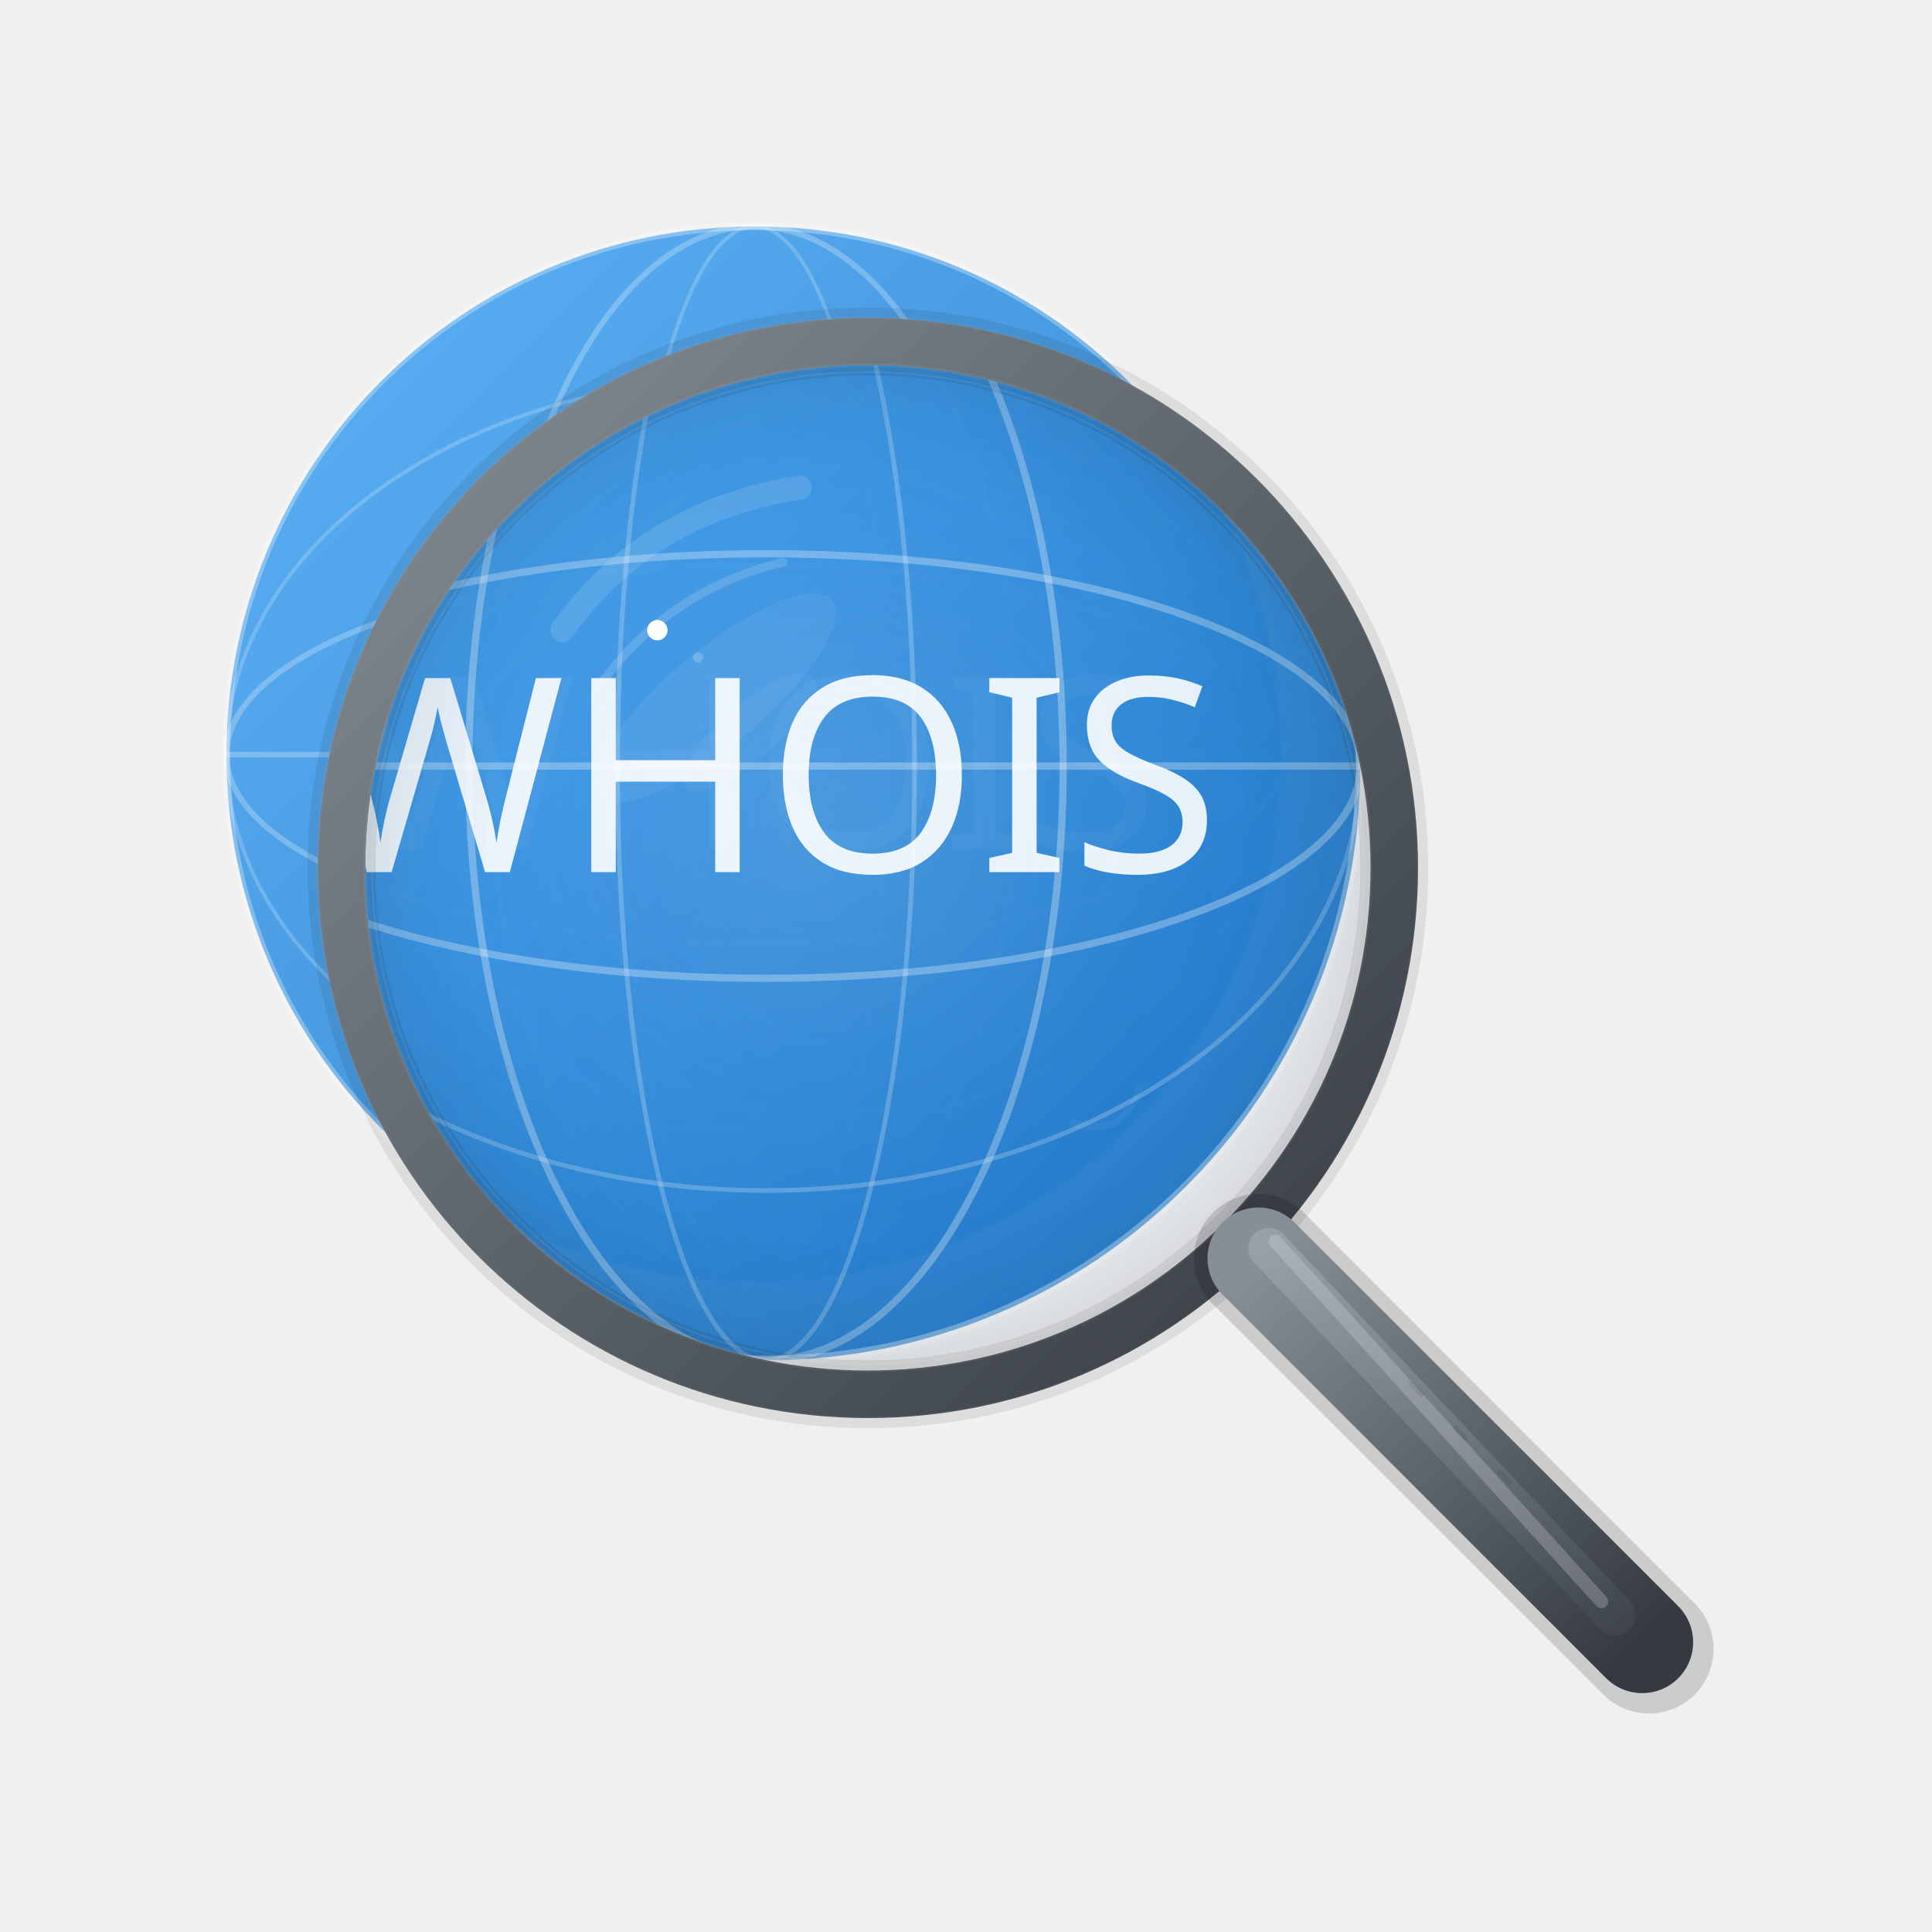
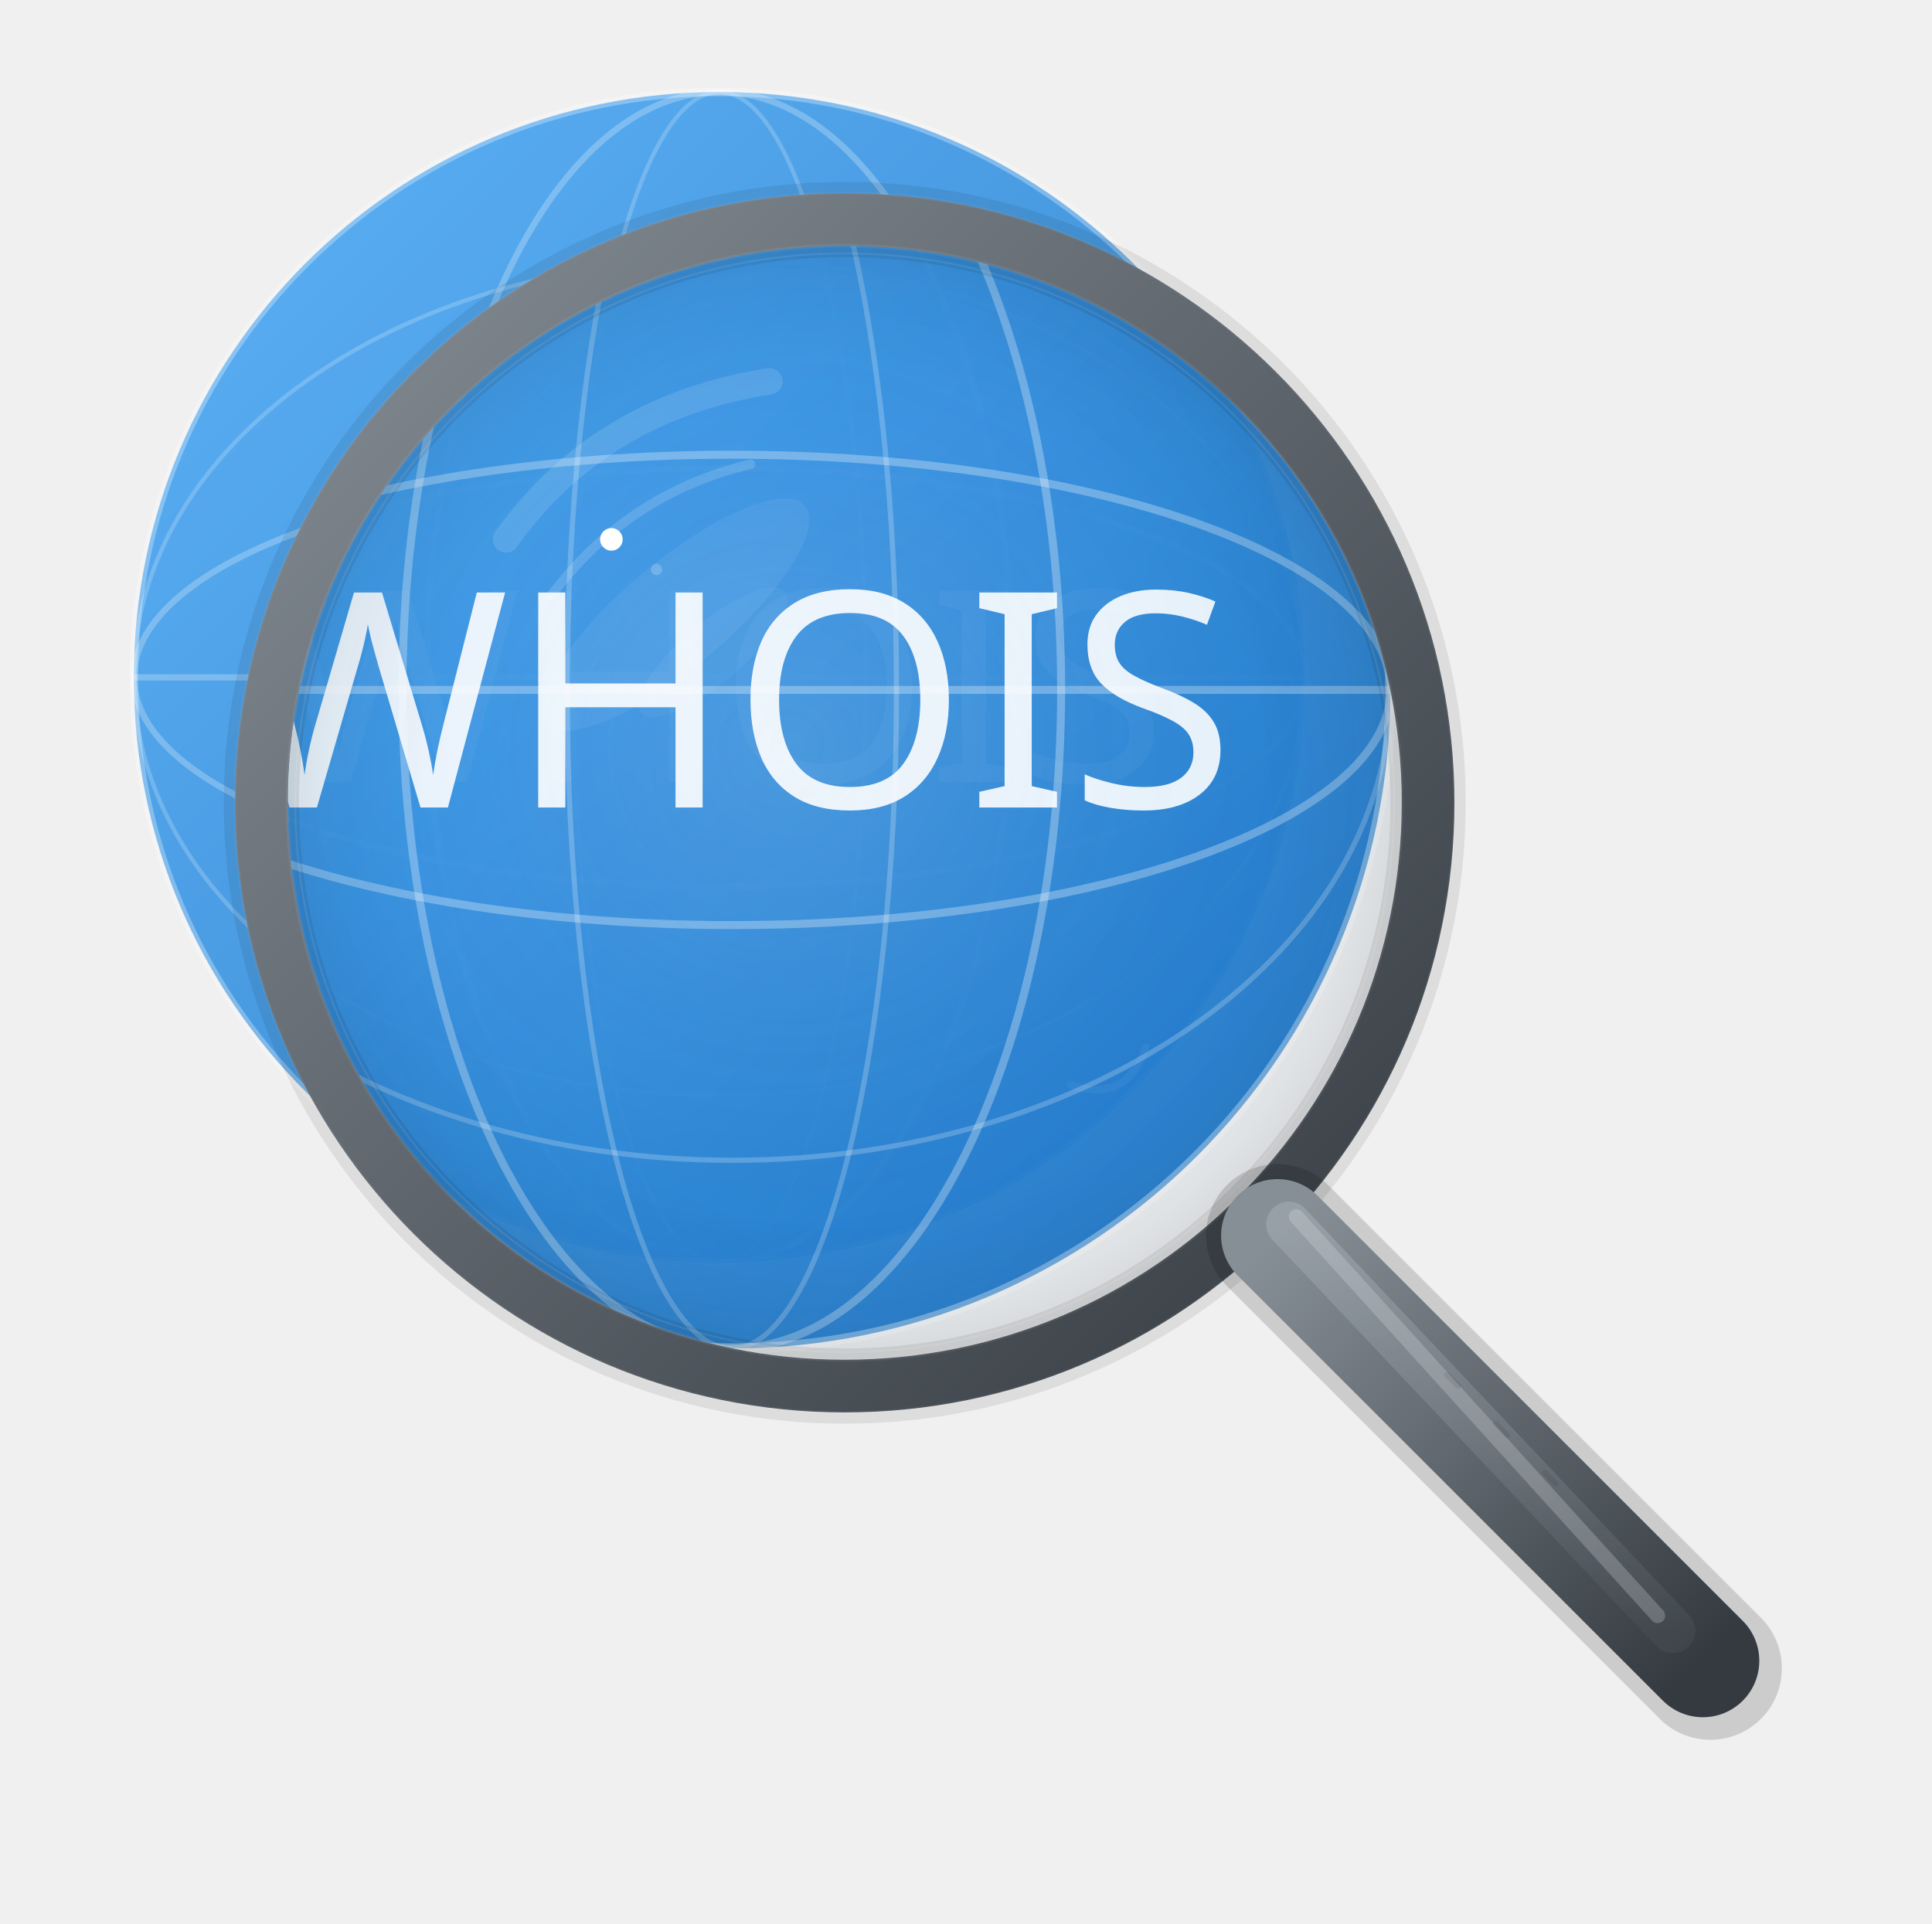
- <svg xmlns="http://www.w3.org/2000/svg" viewBox="0 0 512 512" width="100%" height="100%" preserveAspectRatio="xMidYMid meet">
+ <svg xmlns="http://www.w3.org/2000/svg" viewBox="28 38 462 460" width="100%" height="100%" preserveAspectRatio="xMidYMid meet">
  <defs>
    <linearGradient id="globeGrad" x1="0%" y1="0%" x2="100%" y2="100%">
      <stop offset="0%" style="stop-color:#4dabf7;stop-opacity:1" />
      <stop offset="100%" style="stop-color:#1971c2;stop-opacity:1" />
    </linearGradient>
    <linearGradient id="handleGrad" x1="0%" y1="0%" x2="100%" y2="100%">
      <stop offset="0%" style="stop-color:#868e96" />
      <stop offset="100%" style="stop-color:#343a40" />
    </linearGradient>
    <linearGradient id="handleHL" x1="0%" y1="0%" x2="0%" y2="100%">
      <stop offset="0%" style="stop-color:#adb5bd" />
      <stop offset="50%" style="stop-color:#868e96" />
      <stop offset="100%" style="stop-color:#495057" />
    </linearGradient>
    <radialGradient id="glassBase" cx="45%" cy="45%" r="55%">
      <stop offset="0%" style="stop-color:#ffffff;stop-opacity:0.12" />
      <stop offset="50%" style="stop-color:#dbe4ff;stop-opacity:0.05" />
      <stop offset="100%" style="stop-color:#1971c2;stop-opacity:0.03" />
    </radialGradient>
    <radialGradient id="glassEdge" cx="50%" cy="50%" r="50%">
      <stop offset="75%" style="stop-color:transparent" />
      <stop offset="92%" style="stop-color:rgba(0,0,0,0.04)" />
      <stop offset="100%" style="stop-color:rgba(0,0,0,0.08)" />
    </radialGradient>
    <linearGradient id="reflGrad" x1="0%" y1="0%" x2="100%" y2="100%">
      <stop offset="0%" style="stop-color:#fff;stop-opacity:0" />
      <stop offset="25%" style="stop-color:#fff;stop-opacity:0.4" />
      <stop offset="75%" style="stop-color:#fff;stop-opacity:0.4" />
      <stop offset="100%" style="stop-color:#fff;stop-opacity:0" />
    </linearGradient>
    <style>
      /* Magnifying glass searching motion — smooth figure-8 loop */
      @keyframes search {
        0%    { transform: translate(0, 0); }
        6.25% { transform: translate(14px, -8px); }
        12.5% { transform: translate(25px, -12px); }
        18.75%{ transform: translate(30px, -4px); }
        25%   { transform: translate(28px, 8px); }
        31.25%{ transform: translate(18px, 20px); }
        37.5% { transform: translate(5px, 26px); }
        43.75%{ transform: translate(-8px, 24px); }
        50%   { transform: translate(-18px, 16px); }
        56.25%{ transform: translate(-24px, 4px); }
        62.5% { transform: translate(-22px, -8px); }
        68.75%{ transform: translate(-16px, -16px); }
        75%   { transform: translate(-6px, -20px); }
        81.25%{ transform: translate(6px, -18px); }
        87.5% { transform: translate(12px, -12px); }
        93.75%{ transform: translate(8px, -5px); }
        100%  { transform: translate(0, 0); }
      }

      /* Reflection shimmer - light moving across glass */
      @keyframes shimmer {
        0%, 100% { opacity: 0.2; transform: translate(0, 0); }
        50% { opacity: 0.45; transform: translate(3px, -3px); }
      }

      /* Secondary reflection drift */
      @keyframes shimmer2 {
        0%, 100% { opacity: 0.06; }
        40% { opacity: 0.14; }
        70% { opacity: 0.04; }
      }

      /* Specular highlight twinkle */
      @keyframes twinkle {
        0%, 100% { opacity: 0.25; r: 3; }
        50% { opacity: 0.5; r: 4; }
      }

      /* Edge glow */
      @keyframes edgePulse {
        0%, 100% { opacity: 0.6; }
        50% { opacity: 1; }
      }

      .mag-group {
        animation: search 6s linear infinite;
        transform-origin: 230px 230px;
      }
      /* Reverse of search — keeps magnified content stationary in world space */
      @keyframes searchReverse {
        0%    { transform: translate(0, 0); }
        6.25% { transform: translate(-14px, 8px); }
        12.5% { transform: translate(-25px, 12px); }
        18.75%{ transform: translate(-30px, 4px); }
        25%   { transform: translate(-28px, -8px); }
        31.25%{ transform: translate(-18px, -20px); }
        37.5% { transform: translate(-5px, -26px); }
        43.75%{ transform: translate(8px, -24px); }
        50%   { transform: translate(18px, -16px); }
        56.25%{ transform: translate(24px, -4px); }
        62.5% { transform: translate(22px, 8px); }
        68.75%{ transform: translate(16px, 16px); }
        75%   { transform: translate(6px, 20px); }
        81.25%{ transform: translate(-6px, 18px); }
        87.5% { transform: translate(-12px, 12px); }
        93.75%{ transform: translate(-8px, 5px); }
        100%  { transform: translate(0, 0); }
      }
      .mag-rev {
        animation: searchReverse 6s linear infinite;
        transform-origin: 230px 230px;
      }
      .refl-main { animation: shimmer 3.5s ease-in-out infinite; }
      .refl-sec { animation: shimmer2 4s ease-in-out infinite; }
      .spec-dot { animation: twinkle 2.5s ease-in-out infinite; }
      .edge-hl { animation: edgePulse 3s ease-in-out infinite; }
    </style>
  </defs>
  <circle cx="200" cy="200" r="140" fill="url(#globeGrad)" opacity="0.9" />
  <ellipse cx="200" cy="200" rx="140" ry="140" fill="none" stroke="#fff" stroke-width="2" opacity="0.3" />
  <ellipse cx="200" cy="200" rx="70" ry="140" fill="none" stroke="#fff" stroke-width="1.5" opacity="0.25" />
  <ellipse cx="200" cy="200" rx="35" ry="140" fill="none" stroke="#fff" stroke-width="1" opacity="0.2" />
  <ellipse cx="200" cy="200" rx="140" ry="50" fill="none" stroke="#fff" stroke-width="1.5" opacity="0.25" />
  <ellipse cx="200" cy="200" rx="140" ry="100" fill="none" stroke="#fff" stroke-width="1" opacity="0.2" />
  <line x1="60" y1="200" x2="340" y2="200" stroke="#fff" stroke-width="1.5" opacity="0.25" />
  <text x="200" y="225" text-anchor="middle" fill="#fff" font-family="'Segoe UI', system-ui, sans-serif" font-size="64" font-weight="400" opacity="0.8">WHOIS</text>
  <g class="mag-group">
    <g transform="translate(23, 23) scale(0.9)">
      <clipPath id="lensClip">
        <circle cx="230" cy="230" r="148" />
      </clipPath>
      <g clip-path="url(#lensClip)">
        <g class="mag-rev">
          <g transform="translate(-50, -50) scale(1.25)">
            <circle cx="200" cy="200" r="140" fill="url(#globeGrad)" opacity="0.95" />
            <ellipse cx="200" cy="200" rx="140" ry="140" fill="none" stroke="#fff" stroke-width="2.2" opacity="0.35" />
            <ellipse cx="200" cy="200" rx="70" ry="140" fill="none" stroke="#fff" stroke-width="1.7" opacity="0.3" />
            <ellipse cx="200" cy="200" rx="35" ry="140" fill="none" stroke="#fff" stroke-width="1.1" opacity="0.22" />
            <ellipse cx="200" cy="200" rx="140" ry="50" fill="none" stroke="#fff" stroke-width="1.7" opacity="0.3" />
            <ellipse cx="200" cy="200" rx="140" ry="100" fill="none" stroke="#fff" stroke-width="1.1" opacity="0.22" />
            <line x1="60" y1="200" x2="340" y2="200" stroke="#fff" stroke-width="1.7" opacity="0.3" />
            <text x="200" y="225" text-anchor="middle" fill="#fff" font-family="'Segoe UI', system-ui, sans-serif" font-size="64" font-weight="500" opacity="0.9">WHOIS</text>
          </g>
        </g>
      </g>
      <circle cx="230" cy="230" r="155" fill="none" stroke="rgba(0,0,0,0.08)" stroke-width="20" />
      <circle cx="230" cy="230" r="155" fill="none" stroke="url(#handleGrad)" stroke-width="14" />
      <circle cx="230" cy="230" r="148" fill="none" stroke="rgba(255,255,255,0.06)" stroke-width="1" />
      <circle cx="230" cy="230" r="162" fill="none" stroke="rgba(255,255,255,0.05)" stroke-width="0.7" />
      <circle cx="230" cy="230" r="148" fill="url(#glassBase)" />
      <circle cx="230" cy="230" r="148" fill="url(#glassEdge)" />
      <path d="M 140 160 Q 165 125, 210 118" fill="none" stroke="url(#reflGrad)" stroke-width="7" stroke-linecap="round" class="refl-main" opacity="0.3" />
      <path d="M 152 175 Q 172 148, 205 140" fill="none" stroke="#fff" stroke-width="2.5" stroke-linecap="round" class="refl-main" opacity="0.15" />
      <ellipse cx="185" cy="180" rx="45" ry="14" fill="#fff" opacity="0.06" transform="rotate(-40 185 180)" class="refl-sec" />
      <ellipse cx="195" cy="190" rx="25" ry="8" fill="#fff" opacity="0.04" transform="rotate(-40 195 190)" class="refl-sec" />
      <circle cx="168" cy="160" r="3" fill="#fff" class="spec-dot" />
      <circle cx="180" cy="168" r="1.5" fill="#fff" opacity="0.2" class="spec-dot" />
      <path d="M 290 305 Q 305 310, 310 295" fill="none" stroke="#fff" stroke-width="2" stroke-linecap="round" opacity="0.04" />
      <circle cx="230" cy="230" r="146" fill="none" stroke="#fff" stroke-width="0.5" opacity="0.08" class="edge-hl" />
      <line x1="345" y1="345" x2="460" y2="460" stroke="rgba(0,0,0,0.15)" stroke-width="38" stroke-linecap="round" />
      <line x1="345" y1="345" x2="458" y2="458" stroke="url(#handleGrad)" stroke-width="30" stroke-linecap="round" />
      <line x1="348" y1="342" x2="450" y2="450" stroke="url(#handleHL)" stroke-width="12" stroke-linecap="round" opacity="0.45" />
      <line x1="350" y1="340" x2="446" y2="446" stroke="#dee2e6" stroke-width="4" stroke-linecap="round" opacity="0.25" />
      <line x1="390" y1="382" x2="393" y2="385" stroke="rgba(0,0,0,0.08)" stroke-width="1.5" stroke-linecap="round" />
      <line x1="403" y1="395" x2="406" y2="398" stroke="rgba(0,0,0,0.08)" stroke-width="1.5" stroke-linecap="round" />
      <line x1="416" y1="408" x2="419" y2="411" stroke="rgba(0,0,0,0.08)" stroke-width="1.5" stroke-linecap="round" />
    </g>
  </g>
</svg>
